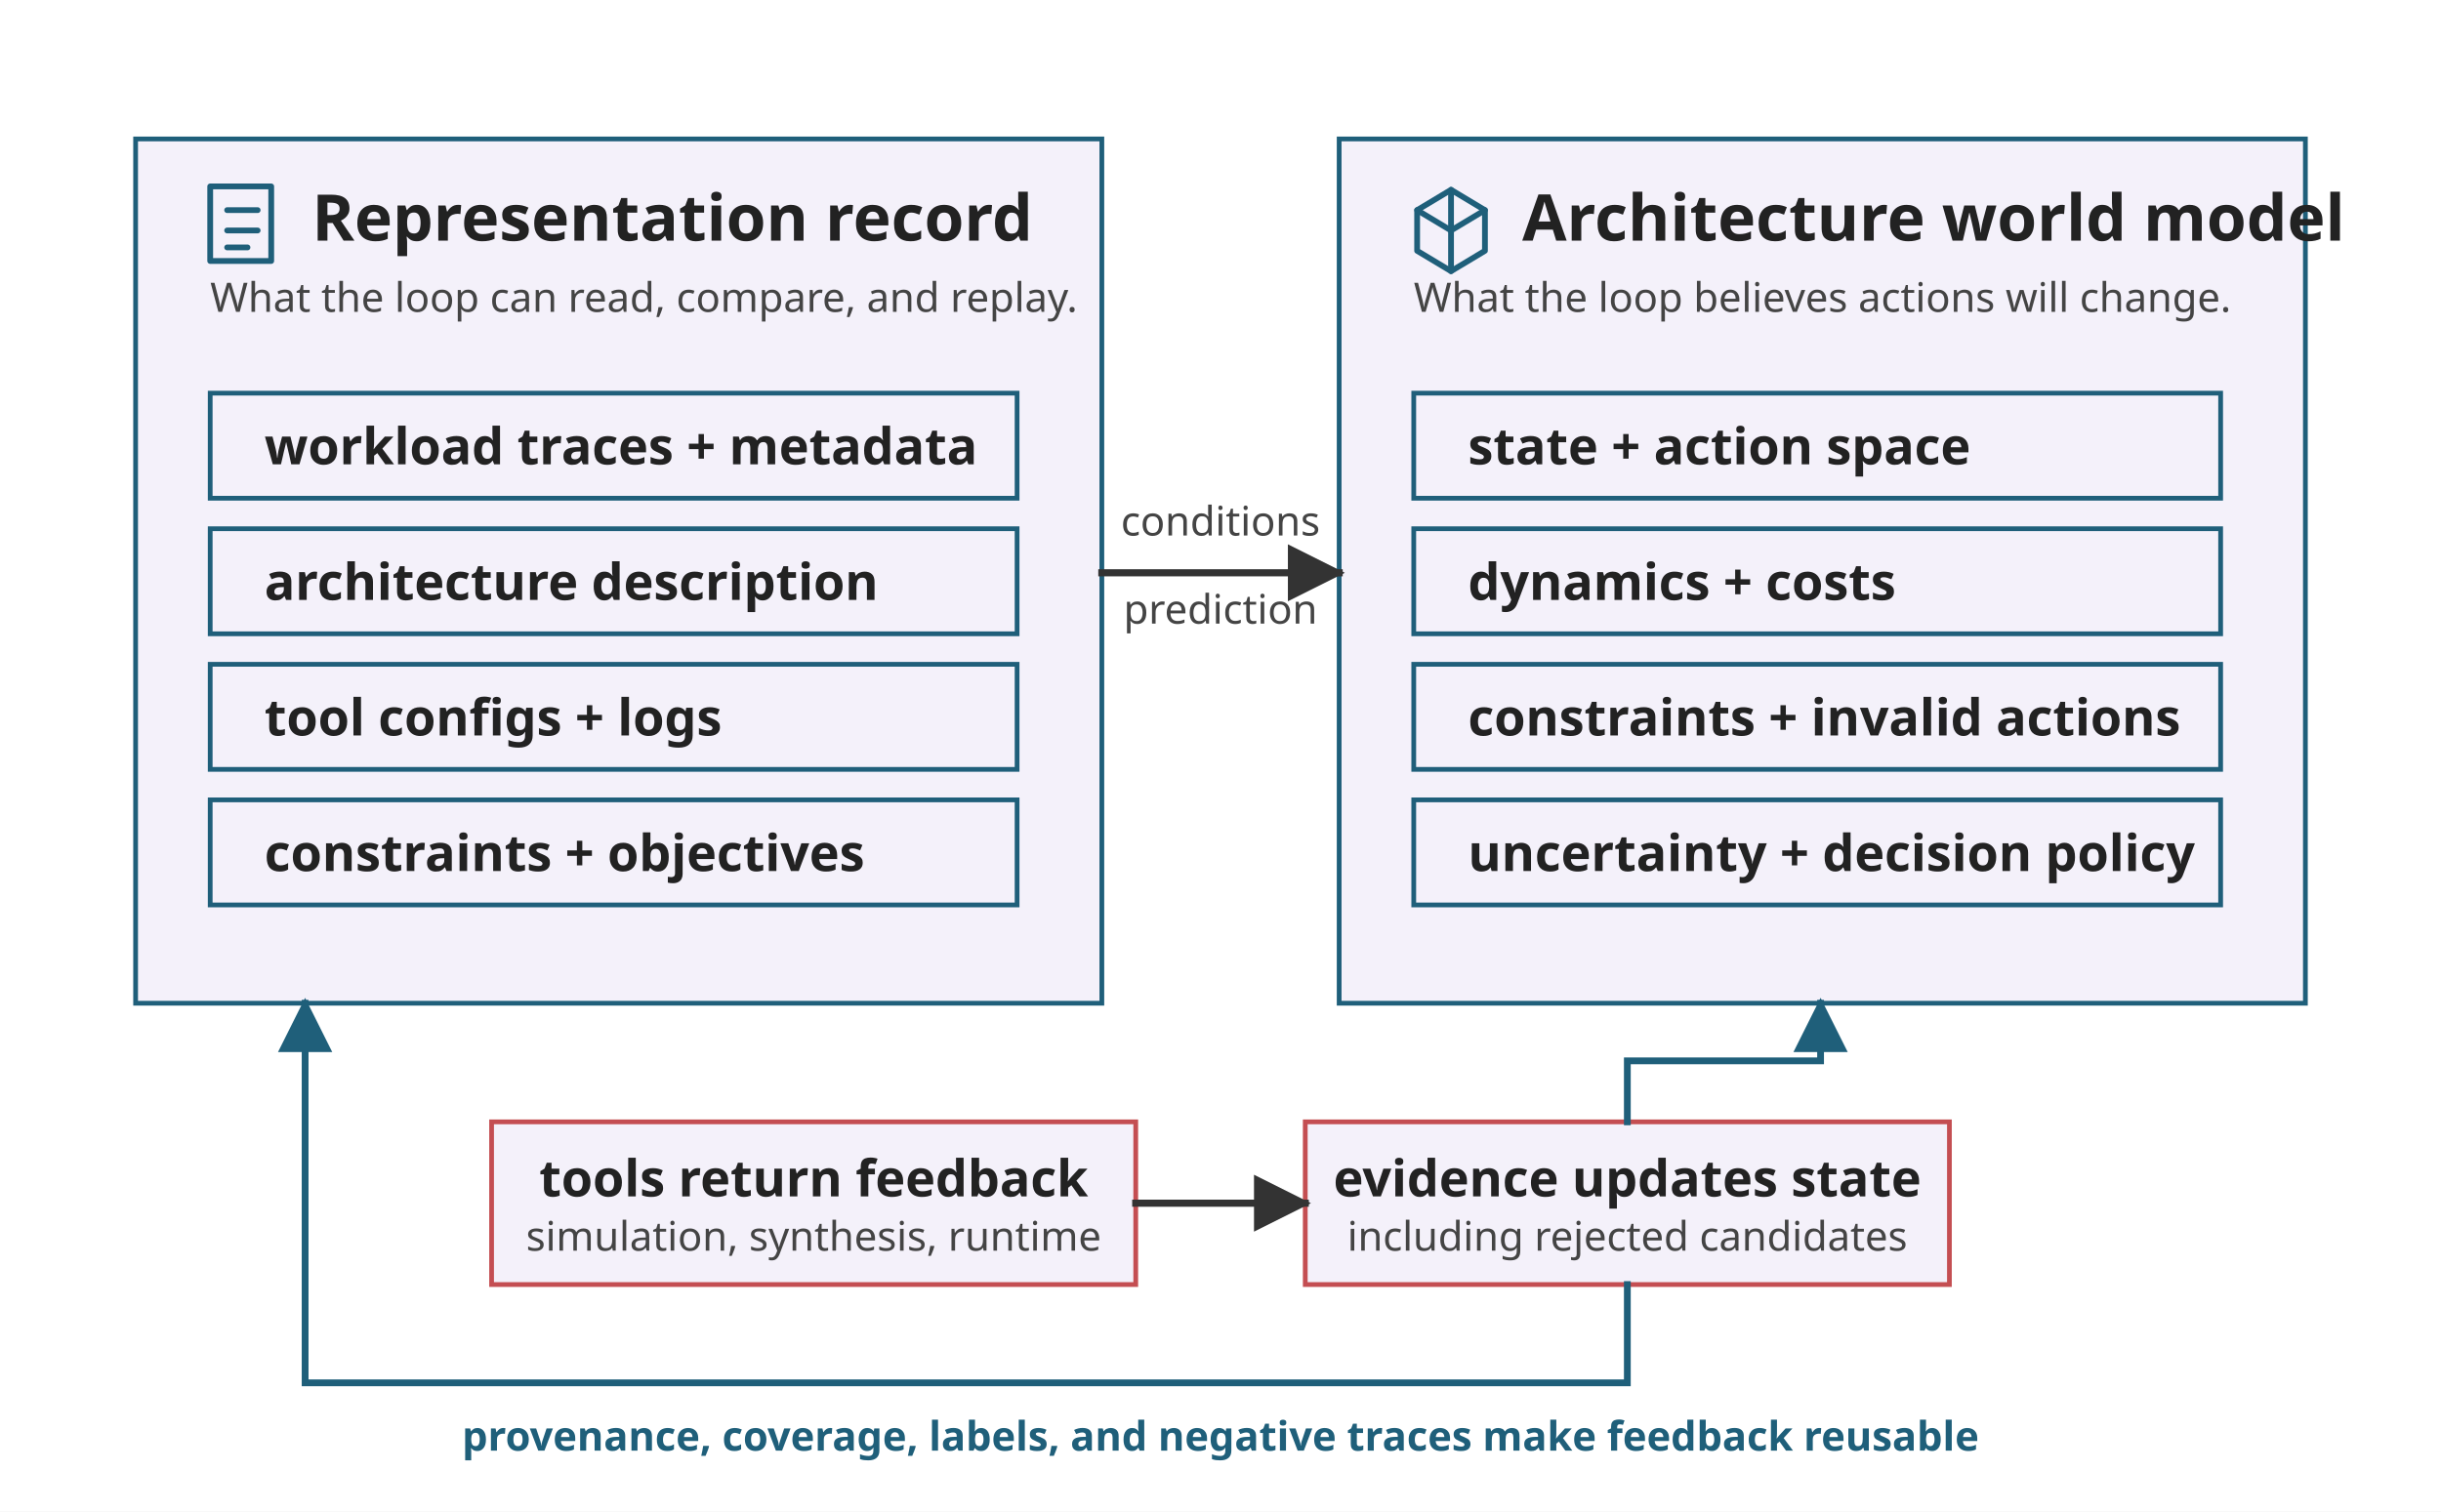
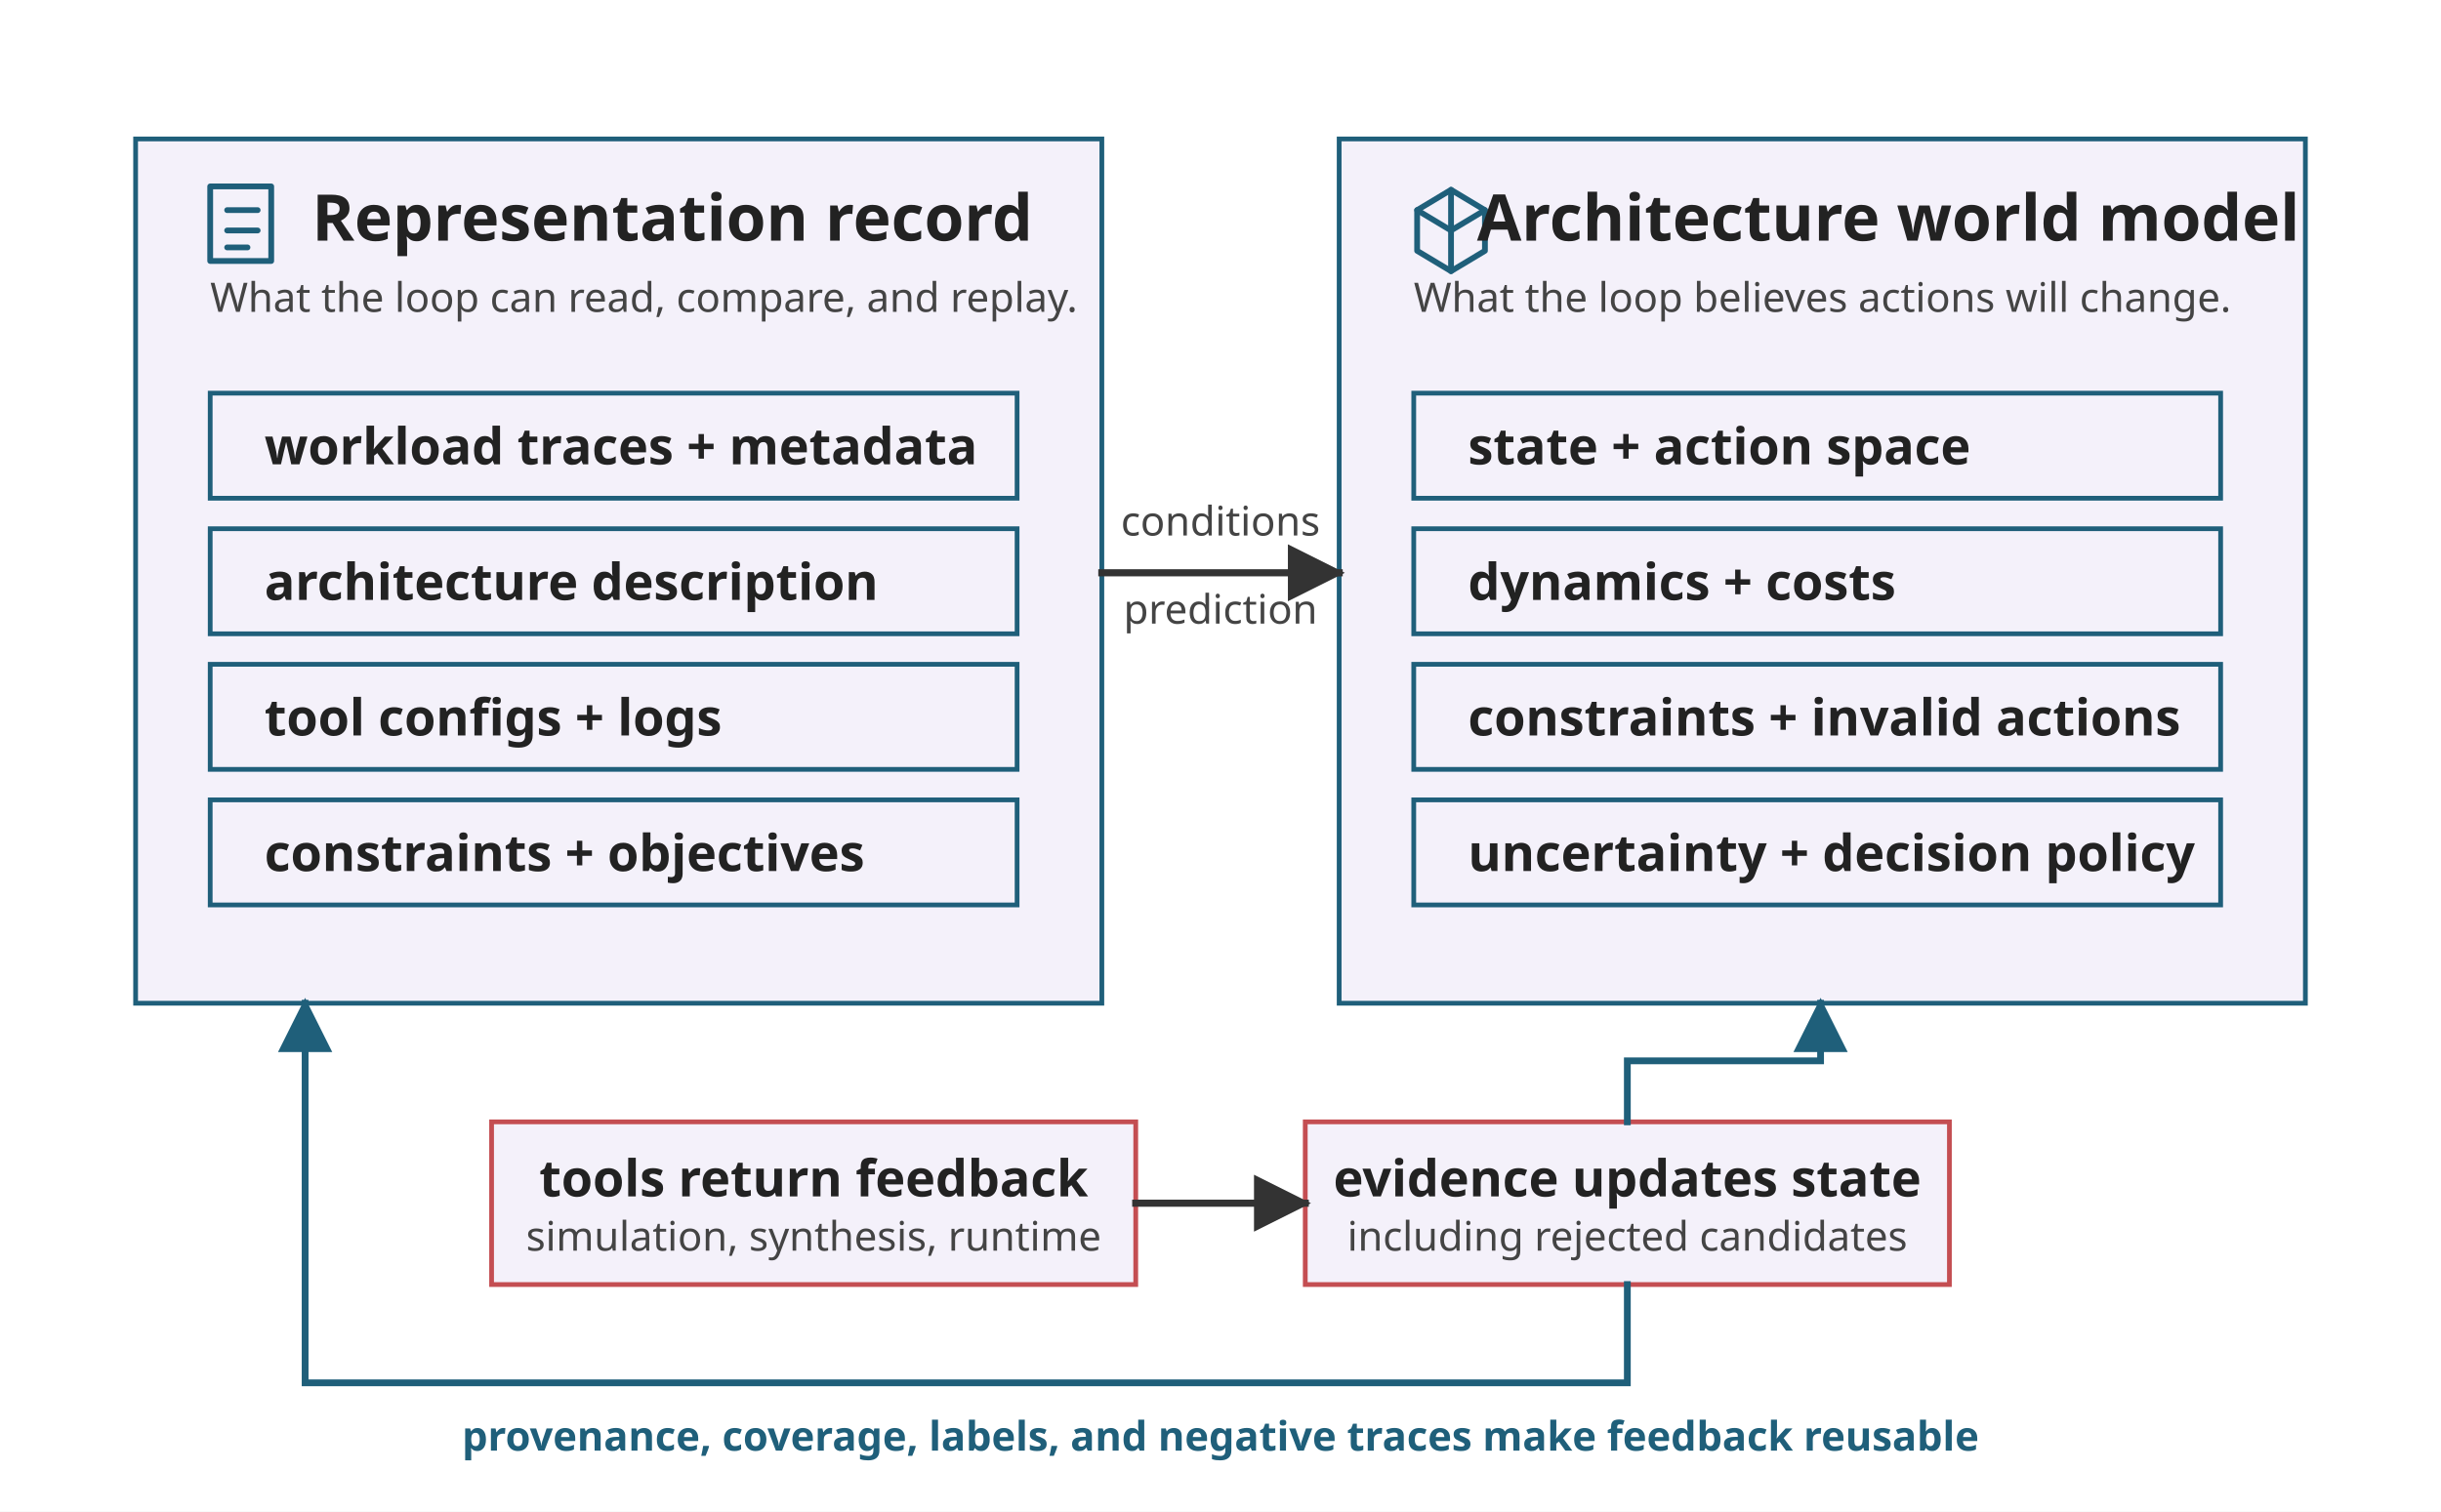
<svg xmlns="http://www.w3.org/2000/svg" viewBox="0 0 720 446" role="img">
  <defs>
    <marker id="arrow" viewBox="0 0 10 10" refX="9" refY="5" markerWidth="8" markerHeight="8" orient="auto-start-reverse">
      <path d="M 0 0 L 10 5 L 0 10 z" fill="#333333" />
    </marker>
    <marker id="arrow-blue" viewBox="0 0 10 10" refX="9" refY="5" markerWidth="8" markerHeight="8" orient="auto-start-reverse">
      <path d="M 0 0 L 10 5 L 0 10 z" fill="#1F5F7A" />
    </marker>
    <style>
      .font { font-family: sans-serif; }
      .panel-title { font-size: 19px; font-weight: 700; fill: #222222; }
      .label { font-size: 15px; font-weight: 700; fill: #222222; }
      .small { font-size: 12px; fill: #444444; }
      .note { font-size: 12px; font-weight: 700; fill: #1F5F7A; }
      .panel { fill: #FFFFFF; stroke: #333333; stroke-width: 1.5; }
      .rep { fill: #F4F1FA; stroke: #1F5F7A; stroke-width: 1.4; }
      .world { fill: #F4F1FA; stroke: #1F5F7A; stroke-width: 1.4; }
      .tool { fill: #F4F1FA; stroke: #C44E52; stroke-width: 1.4; }
      .evidence { fill: #F4F1FA; stroke: #C44E52; stroke-width: 1.4; }
      .arrow { stroke: #333333; stroke-width: 2.1; fill: none; stroke-linecap: square; stroke-linejoin: miter; }
      .feedback { stroke: #1F5F7A; stroke-width: 2; fill: none; stroke-linecap: square; stroke-linejoin: miter; }
      .glyph { fill: none; stroke: currentColor; stroke-width: 1.7; stroke-linecap: round; stroke-linejoin: round; }
      .glyph-rep { color: #1F5F7A; }
      .glyph-world { color: #1F5F7A; }
      .glyph-tool { color: #C44E52; }
      .glyph-evidence { color: #C44E52; }
    </style>
  </defs>
  <rect width="720" height="446" fill="#FFFFFF" />
  <g class="font" transform="translate(0,-54)">
    <rect class="panel rep" x="40" y="95" width="285" height="255" />
    <g class="glyph glyph-rep" transform="translate(62 109)">
      <rect x="0" y="0" width="18" height="22" />
      <path d="M 5 7 L 14 7" />
      <path d="M 5 13 L 14 13" />
      <path d="M 5 18 L 11 18" />
    </g>
    <text class="panel-title" x="92" y="125">Representation record</text>
    <text class="small" x="62" y="146">What the loop can read, compare, and replay.</text>
    <rect class="rep" x="62" y="170" width="238" height="31" />
    <text class="label" x="78" y="191">workload traces + metadata</text>
    <rect class="rep" x="62" y="210" width="238" height="31" />
    <text class="label" x="78" y="231">architecture description</text>
    <rect class="rep" x="62" y="250" width="238" height="31" />
    <text class="label" x="78" y="271">tool configs + logs</text>
    <rect class="rep" x="62" y="290" width="238" height="31" />
    <text class="label" x="78" y="311">constraints + objectives</text>
    <rect class="panel world" x="395" y="95" width="285" height="255" />
    <g class="glyph glyph-world" transform="translate(417 109)">
      <path d="M 11 1 L 21 7 L 21 19 L 11 25 L 1 19 L 1 7 Z" />
      <path d="M 11 1 L 11 13 L 21 7" />
      <path d="M 11 13 L 1 7" />
      <path d="M 11 13 L 11 25" />
    </g>
-     <text class="panel-title" x="449" y="125">Architecture world model</text>
+     <text class="panel-title" x="557" y="125" text-anchor="middle">Architecture world model</text>
    <text class="small" x="417" y="146">What the loop believes actions will change.</text>
    <rect class="world" x="417" y="170" width="238" height="31" />
    <text class="label" x="433" y="191">state + action space</text>
    <rect class="world" x="417" y="210" width="238" height="31" />
    <text class="label" x="433" y="231">dynamics + costs</text>
    <rect class="world" x="417" y="250" width="238" height="31" />
    <text class="label" x="433" y="271">constraints + invalid actions</text>
    <rect class="world" x="417" y="290" width="238" height="31" />
    <text class="label" x="433" y="311">uncertainty + decision policy</text>
    <line class="arrow" x1="325" y1="223" x2="395" y2="223" marker-end="url(#arrow)" />
    <text class="small" x="360" y="212" text-anchor="middle">conditions</text>
    <text class="small" x="360" y="238" text-anchor="middle">prediction</text>
    <rect class="tool" x="145" y="385" width="190" height="48" />
    <text class="label" x="240" y="407" text-anchor="middle">tools return feedback</text>
    <text class="small" x="240" y="423" text-anchor="middle">simulation, synthesis, runtime</text>
    <rect class="evidence" x="385" y="385" width="190" height="48" />
    <text class="label" x="480" y="407" text-anchor="middle">evidence updates state</text>
    <text class="small" x="480" y="423" text-anchor="middle">including rejected candidates</text>
    <line class="arrow" x1="335" y1="409" x2="385" y2="409" marker-end="url(#arrow)" />
    <path class="feedback" d="M 480 385 L 480 367 L 537 367 L 537 350" marker-end="url(#arrow-blue)" />
    <path class="feedback" d="M 480 433 L 480 462 L 90 462 L 90 350" marker-end="url(#arrow-blue)" />
    <text class="note" x="360" y="482" text-anchor="middle">provenance, coverage, labels, and negative traces make feedback reusable</text>
  </g>
</svg>
